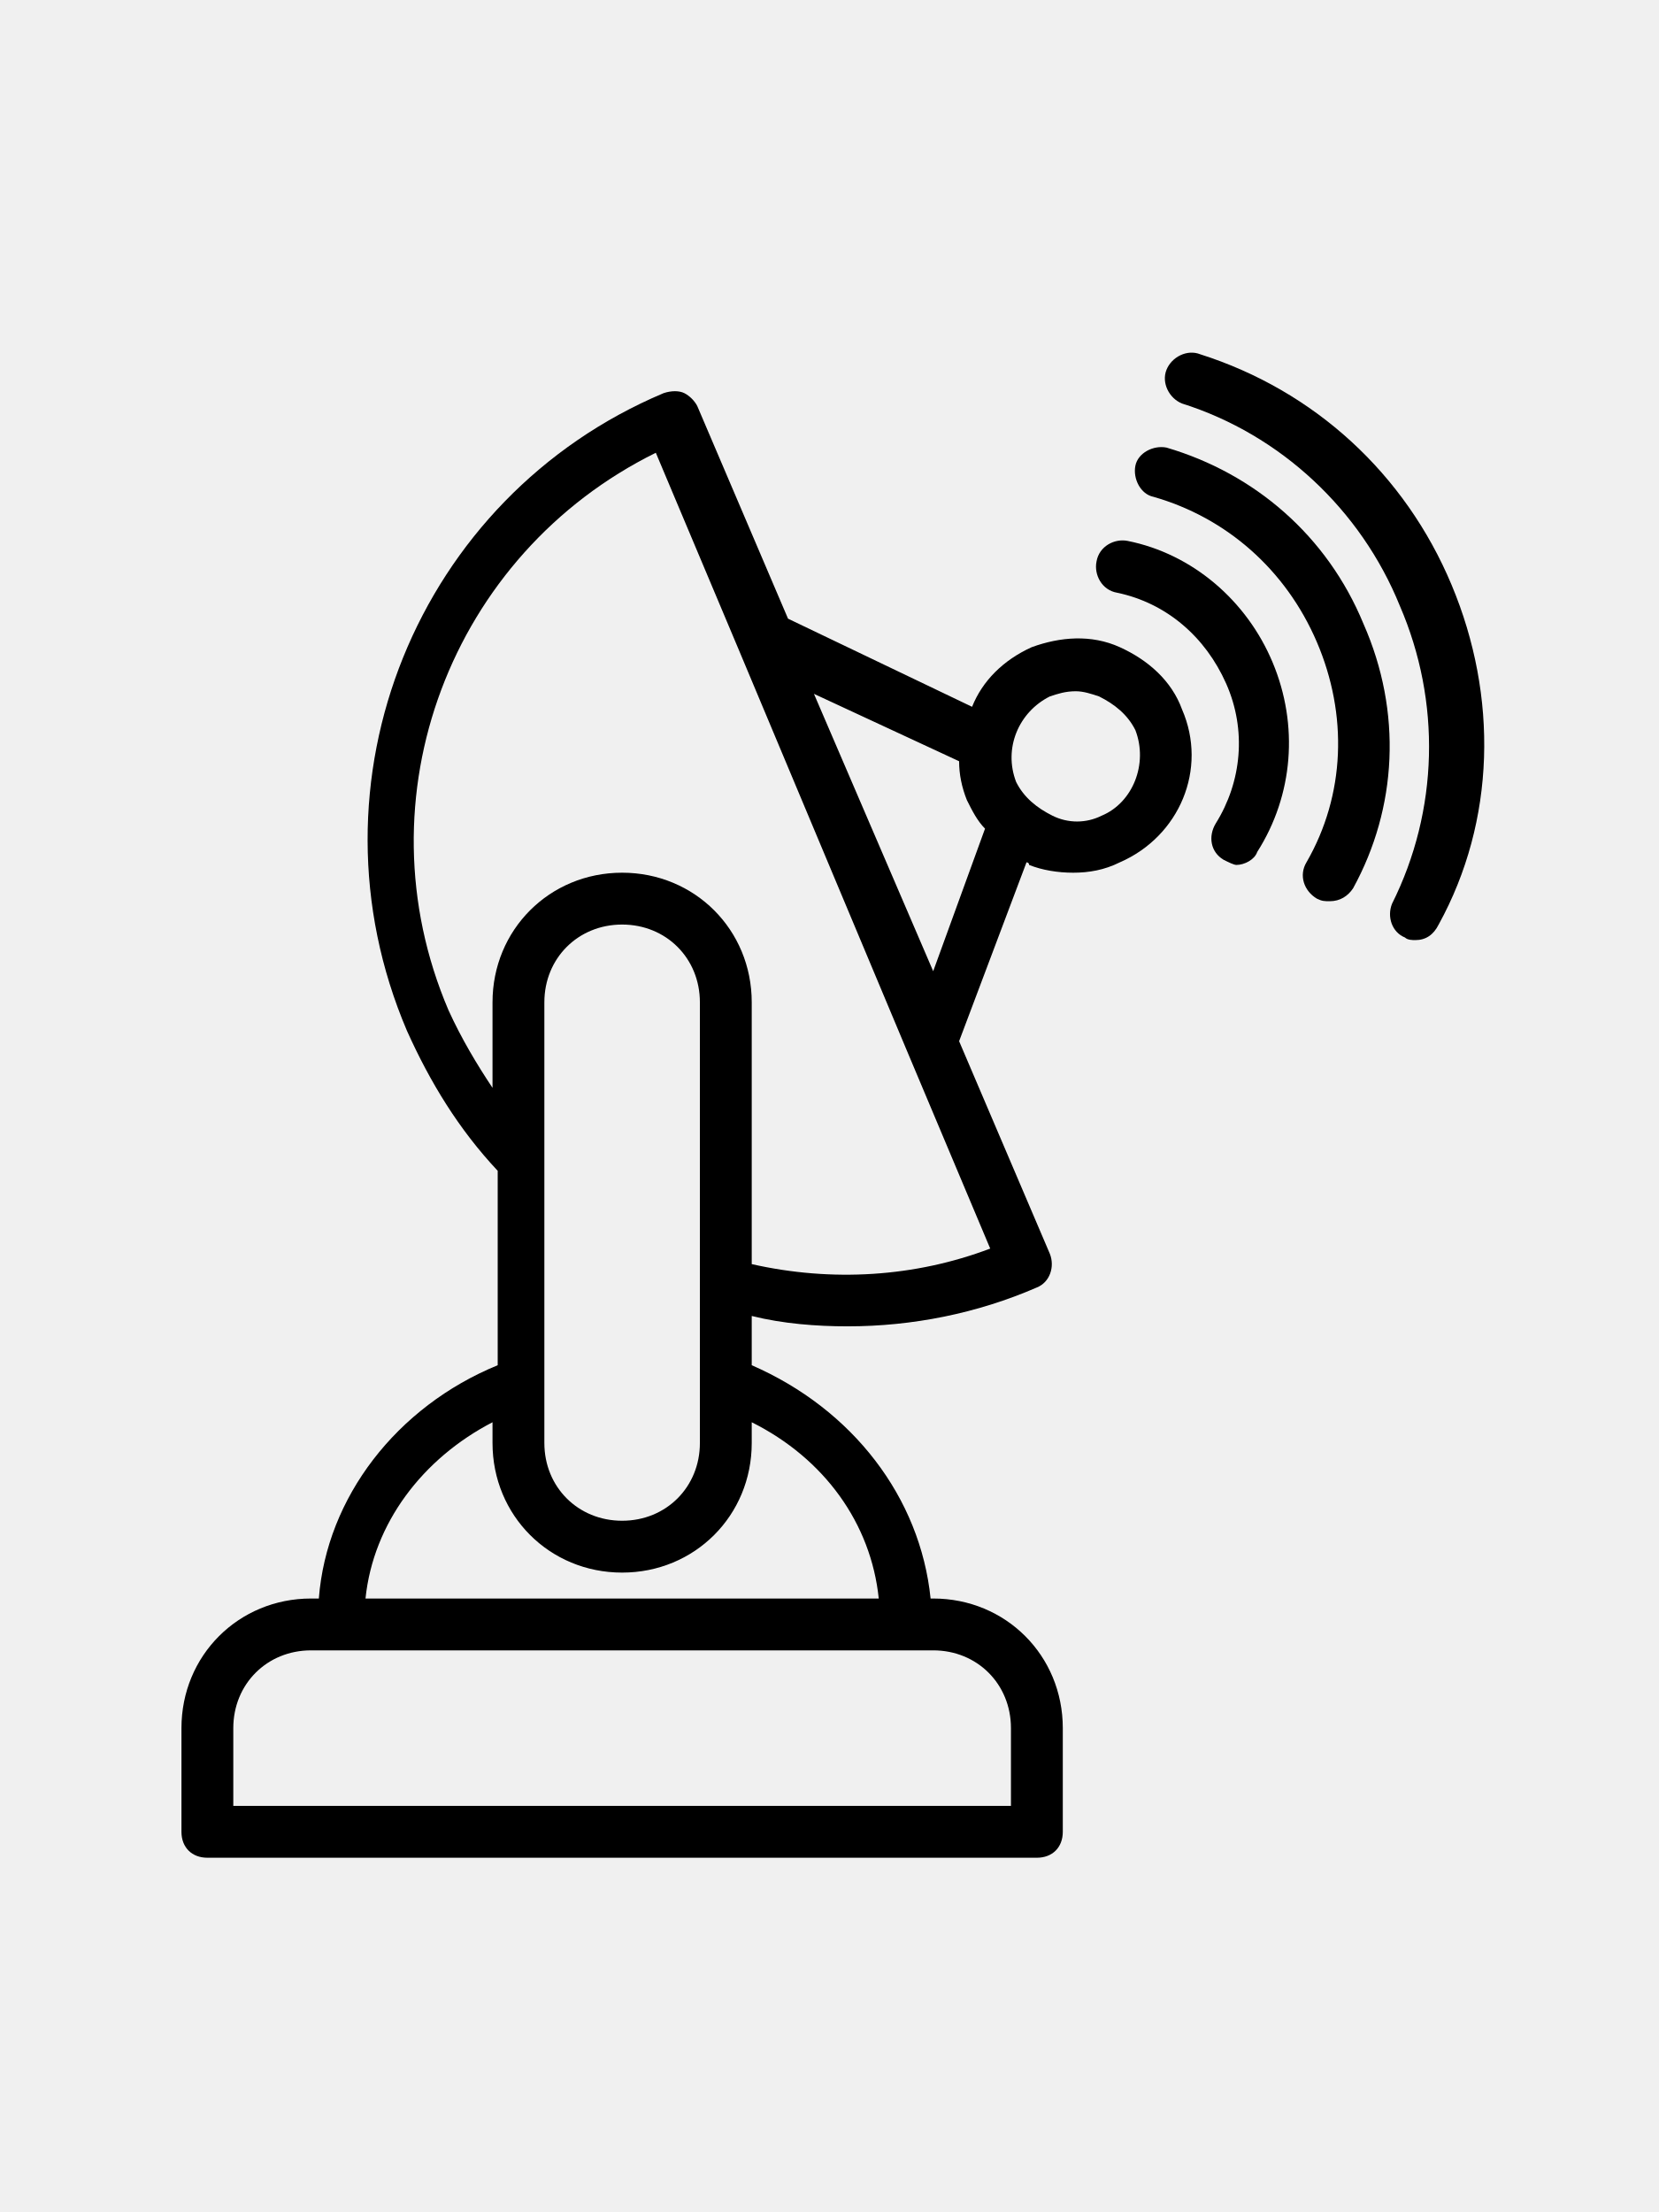
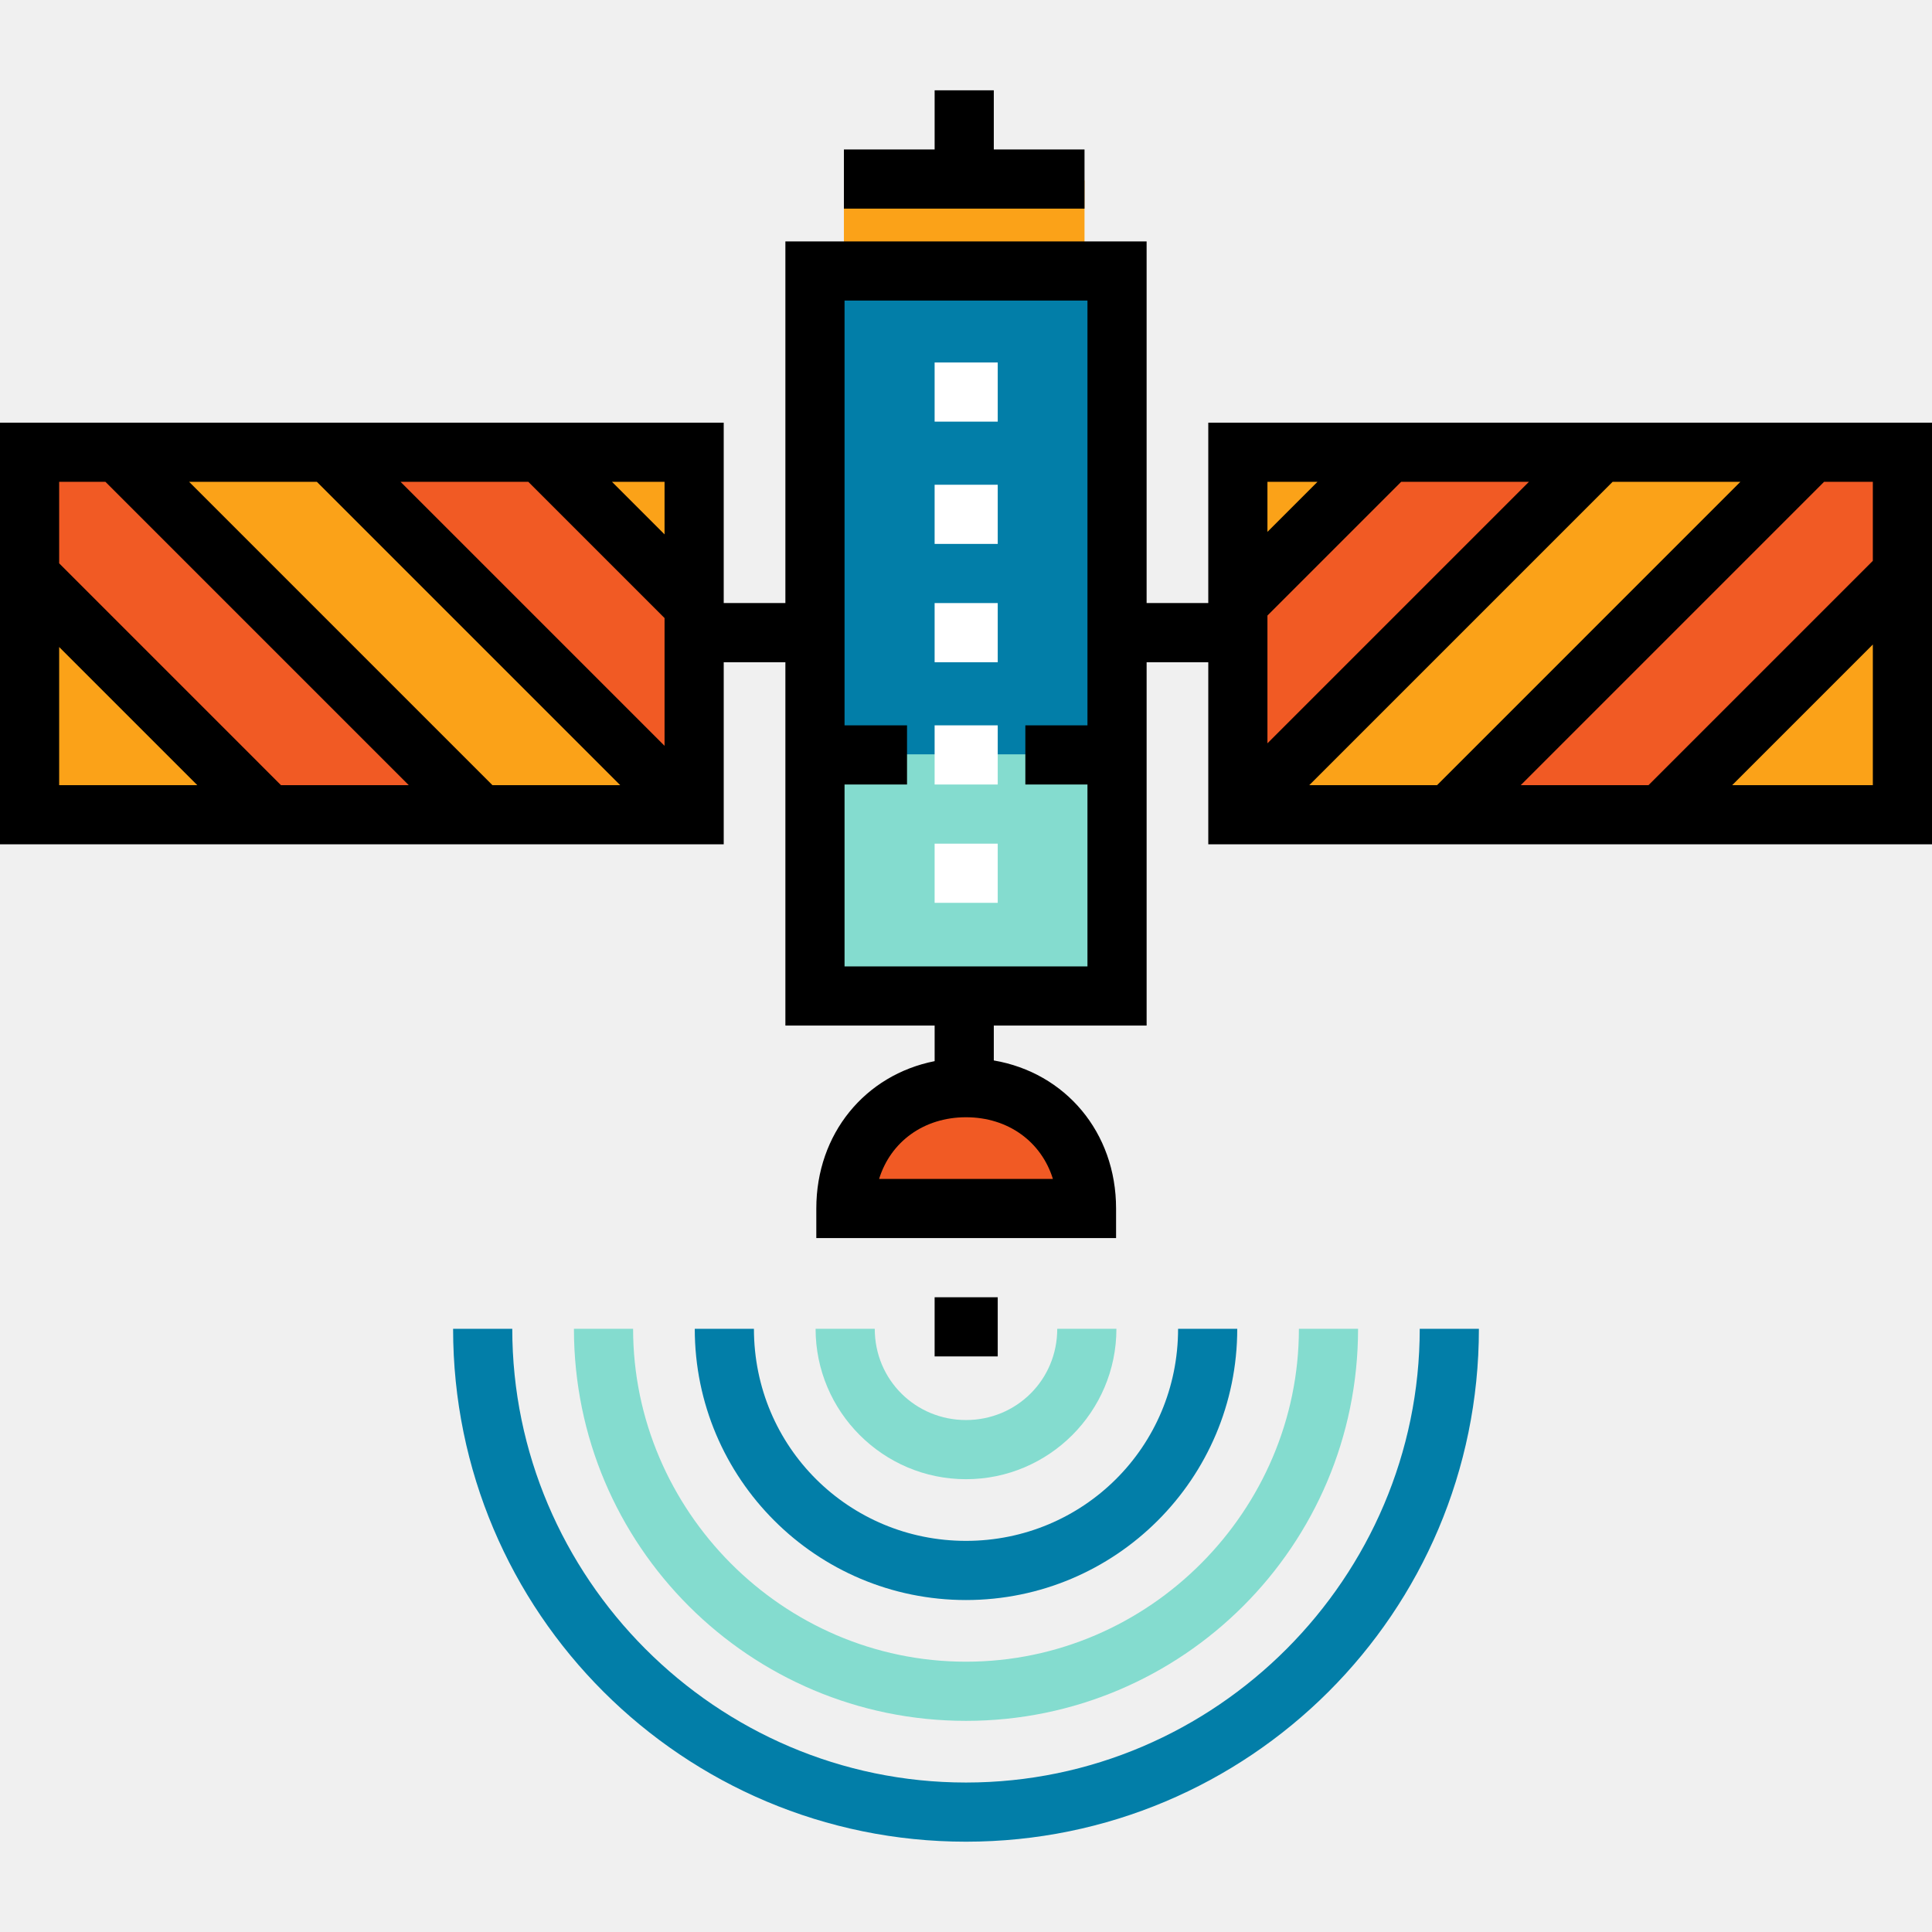
- <svg xmlns="http://www.w3.org/2000/svg" fill="#000000" width="300" height="400" viewBox="0 0 64 64" version="1.1" xml:space="preserve">
-   <g id="smart_lamp" />
-   <g id="e-wallet" />
-   <g id="virtual_reality" />
-   <g id="payment" />
-   <g id="cloud_storage" />
-   <g id="security_camera" />
-   <g id="smart_home" />
-   <g id="connection" />
-   <g id="game" />
-   <g id="drone" />
-   <g id="smart_car" />
-   <g id="camera" />
-   <g id="online_business" />
-   <g id="smartwatch" />
-   <g id="online_shopping" />
-   <g id="smart_Television" />
-   <g id="security" />
-   <g id="communication" />
-   <g id="remote_control" />
-   <g id="satelite_dish">
-     <g>
-       <path d="M43.2,14.3c-1.1-0.5-2.3-0.4-3.4,0c-1.1,0.5-1.9,1.3-2.3,2.3l-7.1-3.4l-3.5-8.2c-0.1-0.2-0.3-0.4-0.5-0.5    c-0.2-0.1-0.5-0.1-0.8,0c-9.5,4-14,15-9.9,24.6c0.9,2,2,3.8,3.5,5.4V42c-3.9,1.6-6.6,5.1-6.9,9H12c-2.8,0-5,2.2-5,5v4    c0,0.6,0.4,1,1,1h32c0.6,0,1-0.4,1-1v-4c0-2.8-2.2-5-5-5h-0.1c-0.4-3.9-3-7.3-6.9-9v-1.9c1.2,0.3,2.5,0.4,3.7,0.4    c2.5,0,5-0.5,7.3-1.5c0.5-0.2,0.7-0.8,0.5-1.3l-3.5-8.2l2.6-6.9c0,0,0.1,0,0.1,0.1c0.5,0.2,1.1,0.3,1.7,0.3c0.6,0,1.2-0.1,1.8-0.4    c2.3-1,3.4-3.6,2.4-5.9C45.2,15.6,44.3,14.8,43.2,14.3z M21,28c0-1.7,1.3-3,3-3s3,1.3,3,3v17c0,1.7-1.3,3-3,3s-3-1.3-3-3V28z     M39,56v3H9v-3c0-1.7,1.3-3,3-3h24C37.7,53,39,54.3,39,56z M33.9,51H14.1c0.3-2.9,2.2-5.4,4.9-6.8V45c0,2.8,2.2,5,5,5s5-2.2,5-5    v-0.8C31.8,45.6,33.6,48.1,33.9,51z M29,38.1V28c0-2.8-2.2-5-5-5s-5,2.2-5,5v3.3c-0.6-0.9-1.2-1.9-1.7-3c-3.5-8.2,0.1-17.6,8-21.5    l3.2,7.6c0,0,0,0,0,0l6.5,15.5c0,0,0,0,0,0l3.2,7.6C35.3,38.6,32.1,38.8,29,38.1z M31.4,16.1l5.6,2.6c0,0.5,0.1,1,0.3,1.5    c0.2,0.4,0.4,0.8,0.7,1.1L36,26.8L31.4,16.1z M42.5,20.8c-0.6,0.3-1.3,0.3-1.9,0c-0.6-0.3-1.1-0.7-1.4-1.3    c-0.5-1.3,0.1-2.7,1.3-3.3c0.3-0.1,0.6-0.2,1-0.2c0.3,0,0.6,0.1,0.9,0.2c0.6,0.3,1.1,0.7,1.4,1.3C44.3,18.8,43.7,20.3,42.5,20.8z" />
-       <path d="M43.5,10.2c-0.5-0.1-1.1,0.2-1.2,0.8c-0.1,0.5,0.2,1.1,0.8,1.2c1.9,0.4,3.4,1.7,4.2,3.5c0.8,1.8,0.6,3.8-0.4,5.4    c-0.3,0.5-0.2,1.1,0.3,1.4c0.2,0.1,0.4,0.2,0.5,0.2c0.3,0,0.7-0.2,0.8-0.5c1.4-2.2,1.6-4.9,0.6-7.3C48.1,12.5,46,10.7,43.5,10.2z" />
-       <path d="M45,6.6c-0.5-0.1-1.1,0.2-1.2,0.7c-0.1,0.5,0.2,1.1,0.7,1.2c2.8,0.8,5.1,2.8,6.3,5.6s1.1,5.9-0.4,8.5    c-0.3,0.5-0.1,1.1,0.4,1.4c0.2,0.1,0.3,0.1,0.5,0.1c0.4,0,0.7-0.2,0.9-0.5c1.7-3.1,1.9-6.8,0.4-10.2C51.2,10,48.4,7.6,45,6.6z" />
-       <path d="M56,11.9c-1.8-4.3-5.3-7.5-9.7-8.9c-0.5-0.2-1.1,0.1-1.3,0.6c-0.2,0.5,0.1,1.1,0.6,1.3c3.8,1.2,6.9,4.1,8.4,7.8    c1.6,3.7,1.5,7.9-0.3,11.5c-0.2,0.5,0,1.1,0.5,1.3c0.1,0.1,0.3,0.1,0.4,0.1c0.4,0,0.7-0.2,0.9-0.6C57.7,21,57.8,16.2,56,11.9z" />
-     </g>
+ <svg xmlns="http://www.w3.org/2000/svg" version="1.1" id="Layer_1" viewBox="0 0 512 512" xml:space="preserve">
+   <path style="fill:#F15A24;" d="M288.021,320.787c0-18.815-14.336-32.021-32.021-32.021c-17.685,0-32.021,13.206-32.021,32.021  H288.021z" />
+   <rect x="223.644" y="47.804" style="fill:#FBA218;" width="63.761" height="24.016" />
+   <rect x="215.972" y="71.82" style="fill:#027EA8;" width="80.057" height="192.129" />
+   <rect x="215.972" y="199.906" style="fill:#84DCCF;" width="80.057" height="64.043" />
+   <rect x="328.045" y="119.85" style="fill:#FBA218;" width="176.116" height="96.059" />
+   <polygon style="fill:#F15A24;" points="328.047,215.913 424.109,119.851 368.073,119.851 328.047,159.877 " />
+   <rect x="7.839" y="119.85" style="fill:#FBA218;" width="176.116" height="96.059" />
+   <g>
+     <polygon style="fill:#F15A24;" points="71.88,215.913 7.839,151.872 7.839,119.851 31.854,119.851 119.911,215.913  " />
+     <polygon style="fill:#F15A24;" points="183.953,215.913 119.911,151.872 87.891,119.851 143.927,119.851 183.953,159.877  " />
+     <polygon style="fill:#F15A24;" points="440.12,215.913 504.162,151.872 504.162,119.851 480.146,119.851 392.089,215.913  " />
  </g>
+   <g>
+     <rect x="247.685" y="96.059" style="fill:#FFFFFF;" width="16.724" height="15.679" />
+     <rect x="247.685" y="128.463" style="fill:#FFFFFF;" width="16.724" height="15.679" />
+     <rect x="247.685" y="159.82" style="fill:#FFFFFF;" width="16.724" height="15.679" />
+     <rect x="247.685" y="192.223" style="fill:#FFFFFF;" width="16.724" height="15.679" />
+     <rect x="247.685" y="223.581" style="fill:#FFFFFF;" width="16.724" height="15.679" />
+   </g>
+   <rect x="247.685" y="343.786" width="16.724" height="15.679" />
+   <path style="fill:#84DCCF;" d="M256,392.004c-21.979,0-39.86-17.91-39.86-39.86h15.679c0,13.588,10.848,24.181,24.181,24.181  c13.333,0,24.181-10.593,24.181-24.181h15.679C295.86,374.096,277.979,392.004,256,392.004z" />
+   <path style="fill:#027EA8;" d="M256,424.026c-39.635,0-71.88-32.162-71.88-71.882h15.679c0,31.358,25.212,56.203,56.202,56.203  c30.991,0,56.203-24.845,56.203-56.203h15.679C327.882,391.865,295.635,424.026,256,424.026z" />
+   <path style="fill:#84DCCF;" d="M256,456.046c-57.291,0-103.901-46.412-103.901-103.901h15.679c0,48.082,39.576,88.222,88.222,88.222  s88.222-40.14,88.222-88.222h15.679C359.901,409.635,313.292,456.046,256,456.046z" />
+   <path style="fill:#027EA8;" d="M256,488.068c-74.948,0-135.923-60.664-135.923-135.923h15.679  c0,65.851,53.941,120.244,120.244,120.244s120.244-54.392,120.244-120.244h15.679C391.923,427.404,330.948,488.068,256,488.068z" />
+   <polygon points="263.367,39.611 263.367,23.932 247.688,23.932 247.688,39.611 223.647,39.611 223.647,55.29 287.408,55.29  287.408,39.611 " />
+   <path d="M320.207,112.011v47.805h-16.342V63.98h-95.731v95.837h-16.342v-47.805H0v111.742h191.793v-48.258h16.342v96.288h39.554  v9.43c-18.406,3.64-31.358,19.214-31.358,39.05v7.839h79.44v-7.839c0-20.208-13.445-35.985-32.403-39.234v-9.246h40.499v-96.288  h16.342v48.258H512V112.011H320.207z M15.679,208.074v-36.609l36.609,36.609H15.679z M74.462,208.074l-58.783-58.784V127.69H27.94  l80.384,80.384H74.462z M130.5,208.074L50.116,127.69h33.861l80.384,80.384H130.5z M176.114,197.654l-69.962-69.963h33.861  l36.101,36.101V197.654z M176.114,141.616l-13.926-13.926h13.926V141.616z M279.028,312.425h-46.056  c3.035-9.809,11.798-16.342,23.028-16.342C267.23,296.084,275.993,302.617,279.028,312.425z M288.187,192.219h-16.458v15.679h16.458  v48.206h-64.373v-48.206h16.558v-15.679h-16.558V79.659h64.373V192.219z M496.321,148.625l-59.45,59.45h-33.86l80.383-80.384h12.928  L496.321,148.625L496.321,148.625z M335.886,163.124l35.434-35.434h33.862l-69.297,69.297V163.124z M427.358,127.69h33.861  l-80.383,80.384h-33.862L427.358,127.69z M349.145,127.69l-13.26,13.26v-13.26H349.145z M459.046,208.074l37.275-37.275v37.275  H459.046z" />
</svg>
